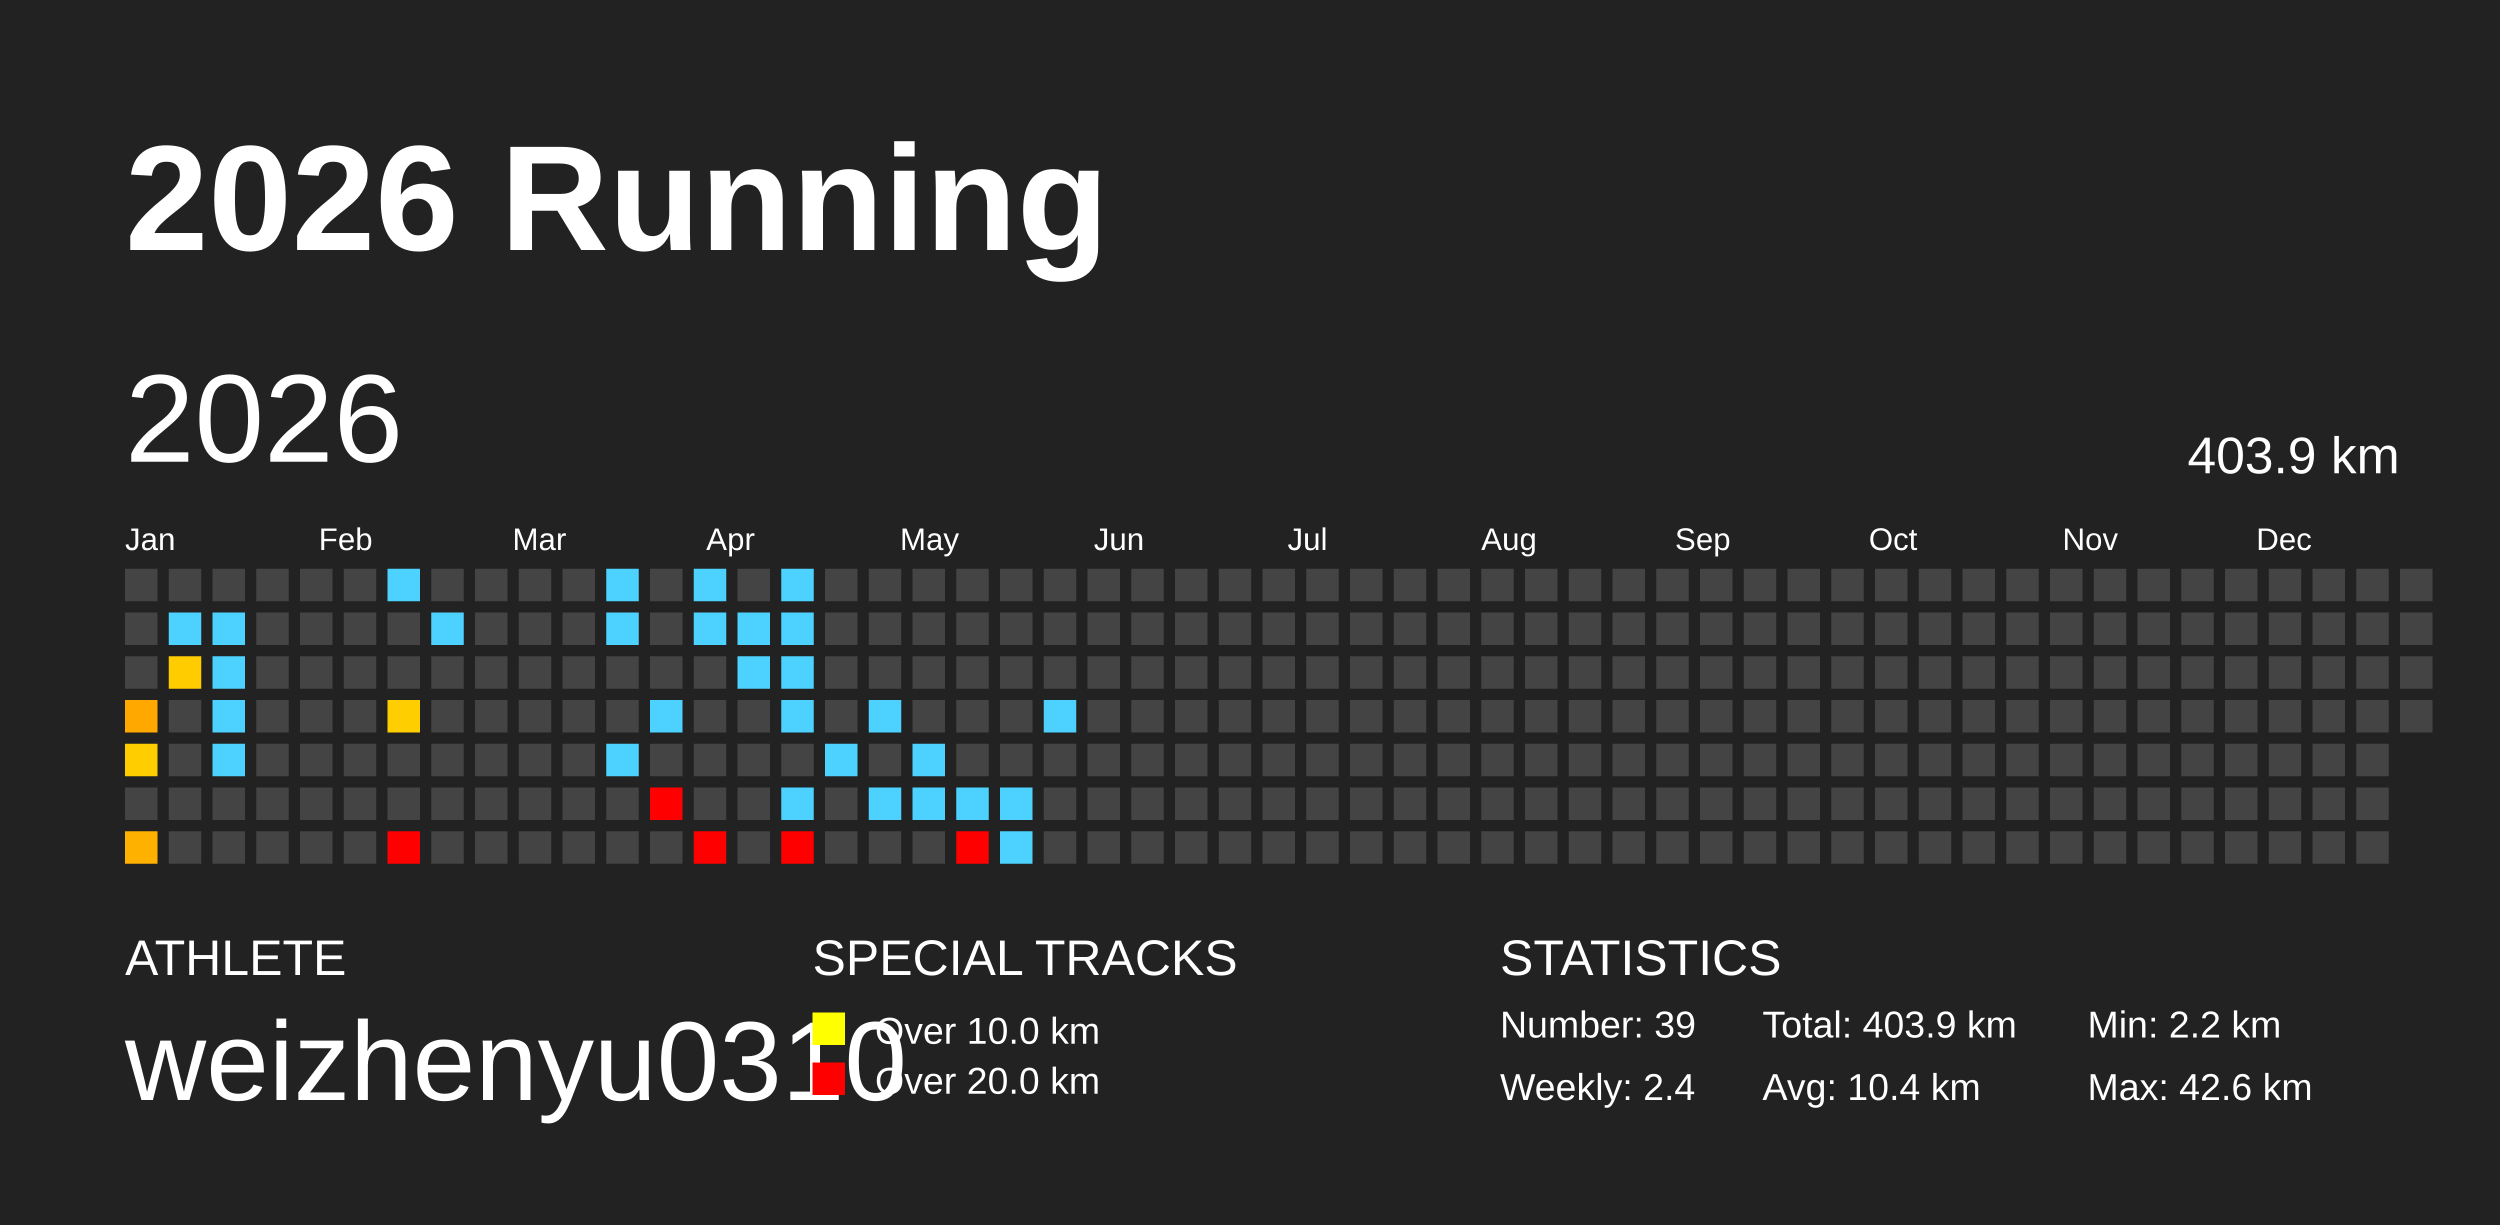
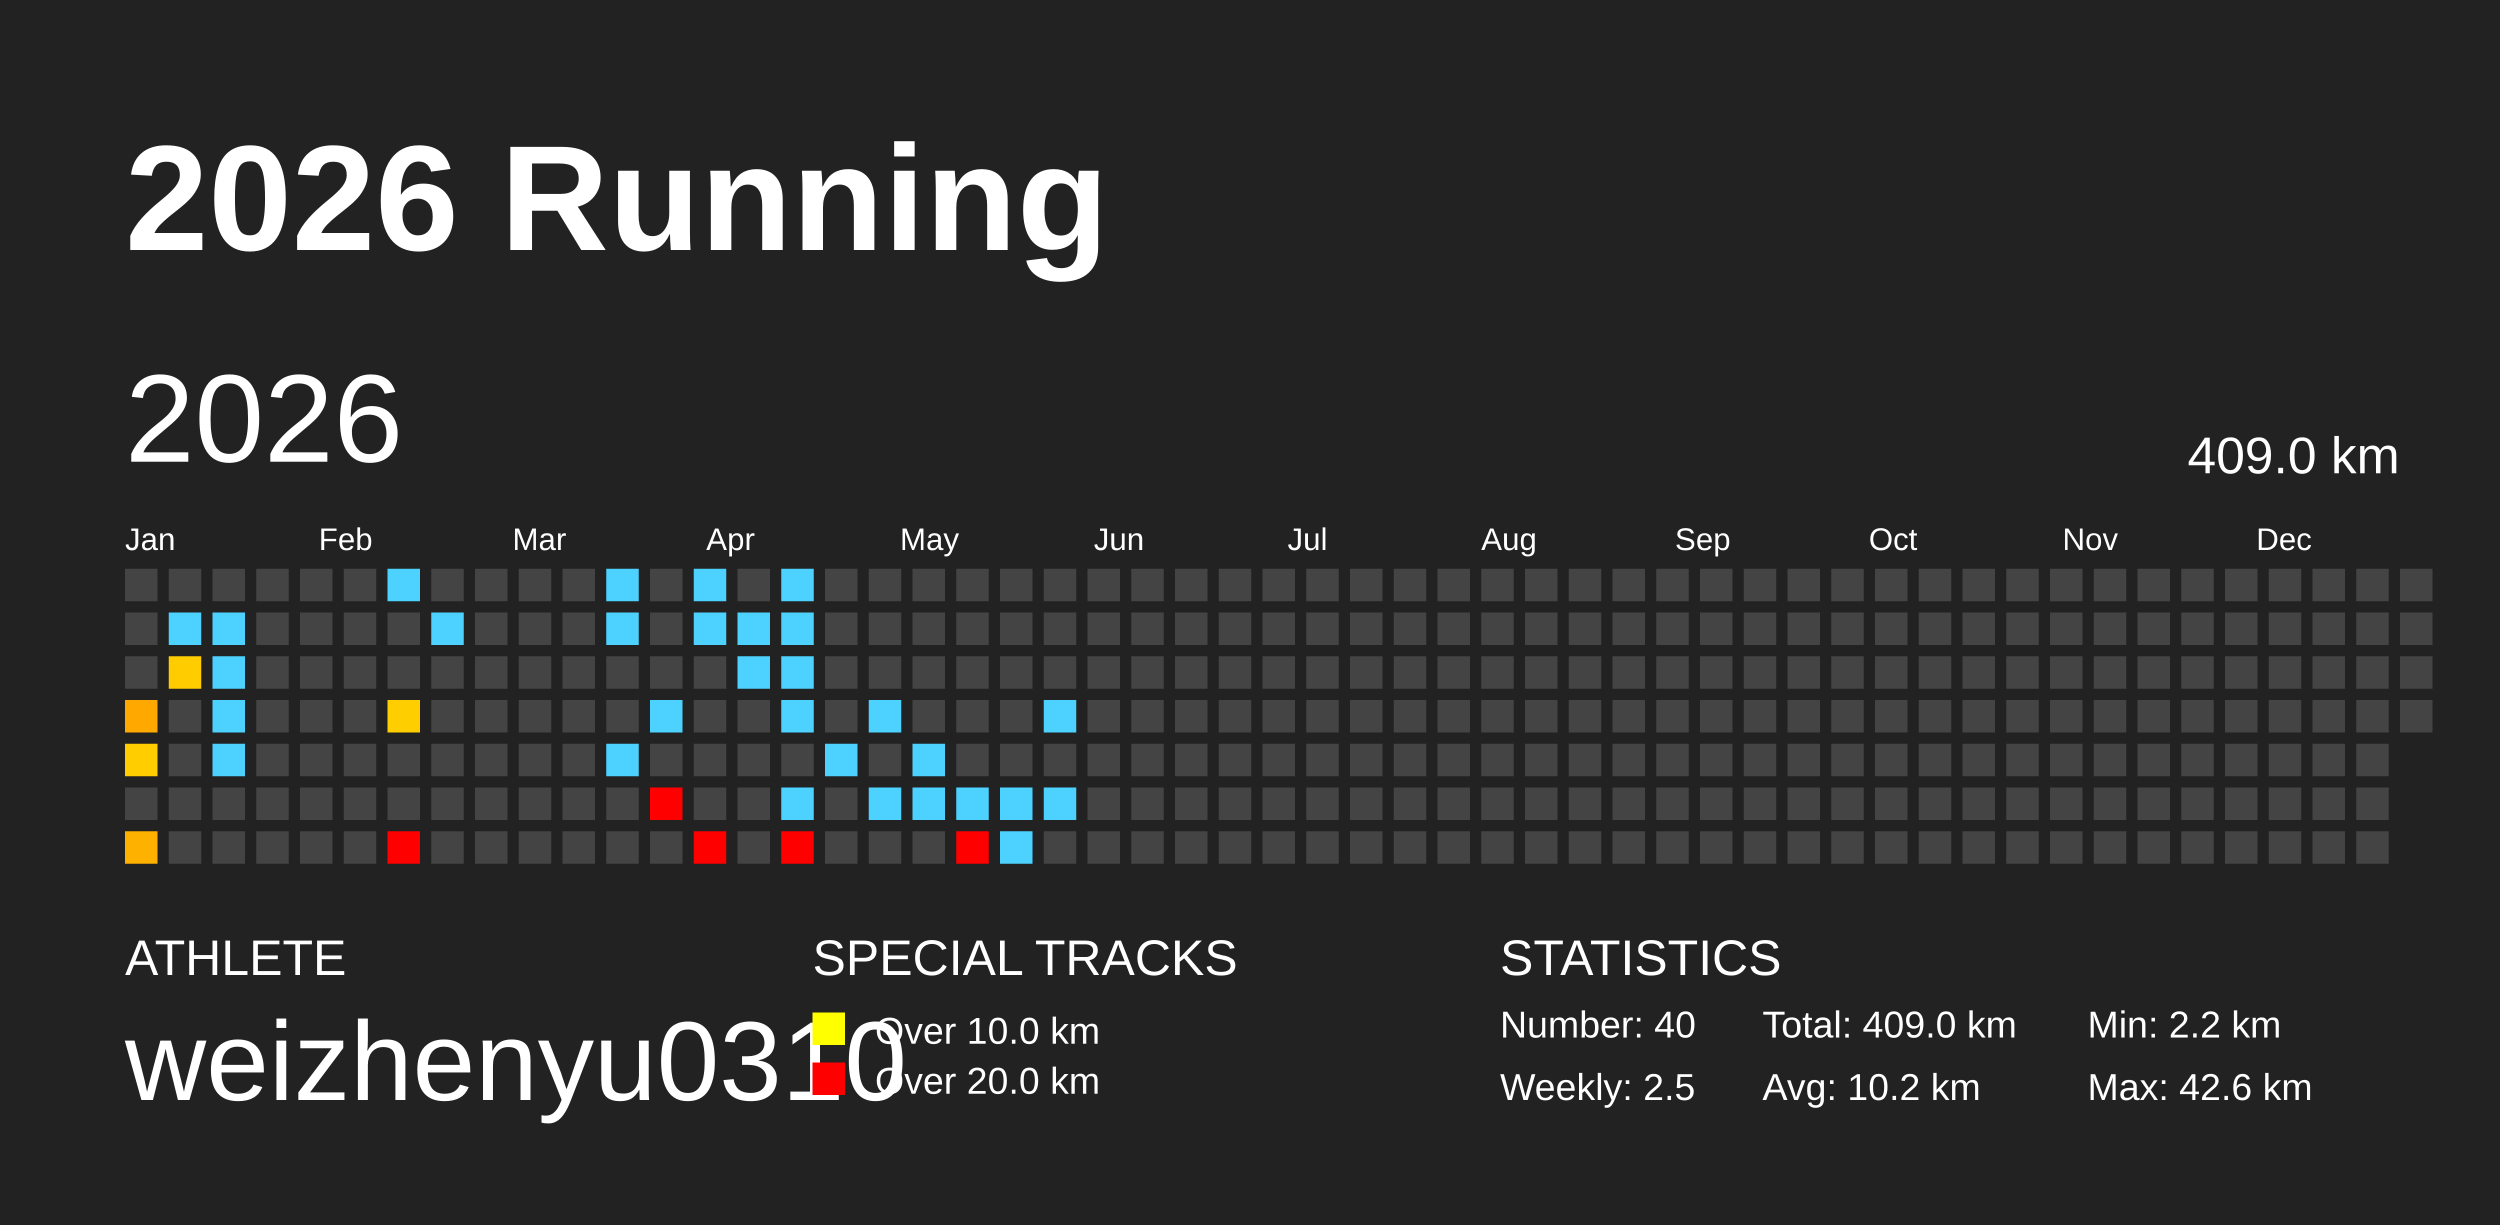
<svg xmlns="http://www.w3.org/2000/svg" baseProfile="full" height="98mm" version="1.1" viewBox="0,0,200,98" width="200mm">
  <defs />
  <rect fill="#222222" height="98" width="200" x="0" y="0" />
  <text fill="#FFFFFF" style="font-size:12px; font-family:Arial; font-weight:bold;" x="10" y="20">2026 Running</text>
  <text fill="#FFFFFF" style="font-size:4px; font-family:Arial" x="10" y="78">ATHLETE</text>
  <text fill="#FFFFFF" style="font-size:9px; font-family:Arial" x="10" y="88">weizhenyu0310</text>
  <text fill="#FFFFFF" style="font-size:4px; font-family:Arial" x="65" y="78">SPECIAL TRACKS</text>
  <rect fill="yellow" height="2.6" width="2.6" x="65" y="81" />
  <text fill="#FFFFFF" style="font-size:3px; font-family:Arial" x="70" y="83.5">Over 10.0 km</text>
  <rect fill="red" height="2.6" width="2.6" x="65" y="85" />
  <text fill="#FFFFFF" style="font-size:3px; font-family:Arial" x="70" y="87.5">Over 20.0 km</text>
  <text fill="#FFFFFF" style="font-size:4px; font-family:Arial" x="120" y="78">STATISTICS</text>
-   <text fill="#FFFFFF" style="font-size:3px; font-family:Arial" x="120" y="83">Number: 39</text>
-   <text fill="#FFFFFF" style="font-size:3px; font-family:Arial" x="120" y="88">Weekly: 2.4</text>
-   <text fill="#FFFFFF" style="font-size:3px; font-family:Arial" x="141" y="83">Total: 403.9 km</text>
-   <text fill="#FFFFFF" style="font-size:3px; font-family:Arial" x="141" y="88">Avg: 10.4 km</text>
+   <text fill="#FFFFFF" style="font-size:3px; font-family:Arial" x="120" y="83">Number: 40</text>
+   <text fill="#FFFFFF" style="font-size:3px; font-family:Arial" x="120" y="88">Weekly: 2.5</text>
+   <text fill="#FFFFFF" style="font-size:3px; font-family:Arial" x="141" y="83">Total: 409.0 km</text>
+   <text fill="#FFFFFF" style="font-size:3px; font-family:Arial" x="141" y="88">Avg: 10.2 km</text>
  <text fill="#FFFFFF" style="font-size:3px; font-family:Arial" x="167" y="83">Min: 2.2 km</text>
  <text fill="#FFFFFF" style="font-size:3px; font-family:Arial" x="167" y="88">Max: 42.6 km</text>
  <text dominant-baseline="hanging" fill="#FFFFFF" style="font-size:10.0px; font-family:Arial;" x="10" y="30">2026</text>
-   <text dominant-baseline="hanging" fill="#FFFFFF" style="font-size:4.125px; font-family:Arial;" x="175" y="35">403.9 km</text>
+   <text dominant-baseline="hanging" fill="#FFFFFF" style="font-size:4.125px; font-family:Arial;" x="175" y="35">409.0 km</text>
  <text fill="#FFFFFF" style="font-size:2.5px; font-family:Arial" x="10.0" y="44">Jan</text>
  <text fill="#FFFFFF" style="font-size:2.5px; font-family:Arial" x="25.5" y="44">Feb</text>
  <text fill="#FFFFFF" style="font-size:2.5px; font-family:Arial" x="41.0" y="44">Mar</text>
  <text fill="#FFFFFF" style="font-size:2.5px; font-family:Arial" x="56.5" y="44">Apr</text>
  <text fill="#FFFFFF" style="font-size:2.5px; font-family:Arial" x="72.0" y="44">May</text>
  <text fill="#FFFFFF" style="font-size:2.5px; font-family:Arial" x="87.5" y="44">Jun</text>
  <text fill="#FFFFFF" style="font-size:2.5px; font-family:Arial" x="103.0" y="44">Jul</text>
  <text fill="#FFFFFF" style="font-size:2.5px; font-family:Arial" x="118.5" y="44">Aug</text>
  <text fill="#FFFFFF" style="font-size:2.5px; font-family:Arial" x="134.0" y="44">Sep</text>
  <text fill="#FFFFFF" style="font-size:2.5px; font-family:Arial" x="149.5" y="44">Oct</text>
  <text fill="#FFFFFF" style="font-size:2.5px; font-family:Arial" x="165.0" y="44">Nov</text>
  <text fill="#FFFFFF" style="font-size:2.5px; font-family:Arial" x="180.5" y="44">Dec</text>
  <rect fill="#444444" height="2.6" width="2.6" x="10.0" y="45.5" />
  <rect fill="#444444" height="2.6" width="2.6" x="10.0" y="49.0" />
  <rect fill="#444444" height="2.6" width="2.6" x="10.0" y="52.5" />
  <rect fill="#ffa800" height="2.6" width="2.6" x="10.0" y="56.0" />
  <rect fill="#ffcd00" height="2.6" width="2.6" x="10.0" y="59.5" />
  <rect fill="#444444" height="2.6" width="2.6" x="10.0" y="63.0" />
  <rect fill="#ffb100" height="2.6" width="2.6" x="10.0" y="66.5" />
  <rect fill="#444444" height="2.6" width="2.6" x="13.5" y="45.5" />
  <rect fill="#4dd2ff" height="2.6" width="2.6" x="13.5" y="49.0" />
  <rect fill="#ffcc00" height="2.6" width="2.6" x="13.5" y="52.5" />
  <rect fill="#444444" height="2.6" width="2.6" x="13.5" y="56.0" />
  <rect fill="#444444" height="2.6" width="2.6" x="13.5" y="59.5" />
  <rect fill="#444444" height="2.6" width="2.6" x="13.5" y="63.0" />
  <rect fill="#444444" height="2.6" width="2.6" x="13.5" y="66.5" />
  <rect fill="#444444" height="2.6" width="2.6" x="17.0" y="45.5" />
  <rect fill="#4dd2ff" height="2.6" width="2.6" x="17.0" y="49.0" />
  <rect fill="#4dd2ff" height="2.6" width="2.6" x="17.0" y="52.5" />
  <rect fill="#4dd2ff" height="2.6" width="2.6" x="17.0" y="56.0" />
  <rect fill="#4dd2ff" height="2.6" width="2.6" x="17.0" y="59.5" />
  <rect fill="#444444" height="2.6" width="2.6" x="17.0" y="63.0" />
  <rect fill="#444444" height="2.6" width="2.6" x="17.0" y="66.5" />
  <rect fill="#444444" height="2.6" width="2.6" x="20.5" y="45.5" />
  <rect fill="#444444" height="2.6" width="2.6" x="20.5" y="49.0" />
  <rect fill="#444444" height="2.6" width="2.6" x="20.5" y="52.5" />
  <rect fill="#444444" height="2.6" width="2.6" x="20.5" y="56.0" />
  <rect fill="#444444" height="2.6" width="2.6" x="20.5" y="59.5" />
  <rect fill="#444444" height="2.6" width="2.6" x="20.5" y="63.0" />
  <rect fill="#444444" height="2.6" width="2.6" x="20.5" y="66.5" />
  <rect fill="#444444" height="2.6" width="2.6" x="24.0" y="45.5" />
  <rect fill="#444444" height="2.6" width="2.6" x="24.0" y="49.0" />
  <rect fill="#444444" height="2.6" width="2.6" x="24.0" y="52.5" />
  <rect fill="#444444" height="2.6" width="2.6" x="24.0" y="56.0" />
  <rect fill="#444444" height="2.6" width="2.6" x="24.0" y="59.5" />
  <rect fill="#444444" height="2.6" width="2.6" x="24.0" y="63.0" />
  <rect fill="#444444" height="2.6" width="2.6" x="24.0" y="66.5" />
  <rect fill="#444444" height="2.6" width="2.6" x="27.5" y="45.5" />
  <rect fill="#444444" height="2.6" width="2.6" x="27.5" y="49.0" />
  <rect fill="#444444" height="2.6" width="2.6" x="27.5" y="52.5" />
  <rect fill="#444444" height="2.6" width="2.6" x="27.5" y="56.0" />
  <rect fill="#444444" height="2.6" width="2.6" x="27.5" y="59.5" />
  <rect fill="#444444" height="2.6" width="2.6" x="27.5" y="63.0" />
  <rect fill="#444444" height="2.6" width="2.6" x="27.5" y="66.5" />
  <rect fill="#4dd2ff" height="2.6" width="2.6" x="31.0" y="45.5" />
  <rect fill="#444444" height="2.6" width="2.6" x="31.0" y="49.0" />
  <rect fill="#444444" height="2.6" width="2.6" x="31.0" y="52.5" />
  <rect fill="#ffce00" height="2.6" width="2.6" x="31.0" y="56.0" />
  <rect fill="#444444" height="2.6" width="2.6" x="31.0" y="59.5" />
  <rect fill="#444444" height="2.6" width="2.6" x="31.0" y="63.0" />
  <rect fill="red" height="2.6" width="2.6" x="31.0" y="66.5" />
  <rect fill="#444444" height="2.6" width="2.6" x="34.5" y="45.5" />
  <rect fill="#4dd2ff" height="2.6" width="2.6" x="34.5" y="49.0" />
  <rect fill="#444444" height="2.6" width="2.6" x="34.5" y="52.5" />
  <rect fill="#444444" height="2.6" width="2.6" x="34.5" y="56.0" />
  <rect fill="#444444" height="2.6" width="2.6" x="34.5" y="59.5" />
  <rect fill="#444444" height="2.6" width="2.6" x="34.5" y="63.0" />
  <rect fill="#444444" height="2.6" width="2.6" x="34.5" y="66.5" />
  <rect fill="#444444" height="2.6" width="2.6" x="38.0" y="45.5" />
  <rect fill="#444444" height="2.6" width="2.6" x="38.0" y="49.0" />
  <rect fill="#444444" height="2.6" width="2.6" x="38.0" y="52.5" />
  <rect fill="#444444" height="2.6" width="2.6" x="38.0" y="56.0" />
  <rect fill="#444444" height="2.6" width="2.6" x="38.0" y="59.5" />
  <rect fill="#444444" height="2.6" width="2.6" x="38.0" y="63.0" />
  <rect fill="#444444" height="2.6" width="2.6" x="38.0" y="66.5" />
  <rect fill="#444444" height="2.6" width="2.6" x="41.5" y="45.5" />
  <rect fill="#444444" height="2.6" width="2.6" x="41.5" y="49.0" />
  <rect fill="#444444" height="2.6" width="2.6" x="41.5" y="52.5" />
  <rect fill="#444444" height="2.6" width="2.6" x="41.5" y="56.0" />
  <rect fill="#444444" height="2.6" width="2.6" x="41.5" y="59.5" />
  <rect fill="#444444" height="2.6" width="2.6" x="41.5" y="63.0" />
  <rect fill="#444444" height="2.6" width="2.6" x="41.5" y="66.5" />
  <rect fill="#444444" height="2.6" width="2.6" x="45.0" y="45.5" />
  <rect fill="#444444" height="2.6" width="2.6" x="45.0" y="49.0" />
  <rect fill="#444444" height="2.6" width="2.6" x="45.0" y="52.5" />
  <rect fill="#444444" height="2.6" width="2.6" x="45.0" y="56.0" />
  <rect fill="#444444" height="2.6" width="2.6" x="45.0" y="59.5" />
  <rect fill="#444444" height="2.6" width="2.6" x="45.0" y="63.0" />
  <rect fill="#444444" height="2.6" width="2.6" x="45.0" y="66.5" />
  <rect fill="#4dd2ff" height="2.6" width="2.6" x="48.5" y="45.5" />
  <rect fill="#4dd2ff" height="2.6" width="2.6" x="48.5" y="49.0" />
  <rect fill="#444444" height="2.6" width="2.6" x="48.5" y="52.5" />
  <rect fill="#444444" height="2.6" width="2.6" x="48.5" y="56.0" />
  <rect fill="#4dd2ff" height="2.6" width="2.6" x="48.5" y="59.5" />
  <rect fill="#444444" height="2.6" width="2.6" x="48.5" y="63.0" />
  <rect fill="#444444" height="2.6" width="2.6" x="48.5" y="66.5" />
  <rect fill="#444444" height="2.6" width="2.6" x="52.0" y="45.5" />
  <rect fill="#444444" height="2.6" width="2.6" x="52.0" y="49.0" />
  <rect fill="#444444" height="2.6" width="2.6" x="52.0" y="52.5" />
  <rect fill="#4dd2ff" height="2.6" width="2.6" x="52.0" y="56.0" />
  <rect fill="#444444" height="2.6" width="2.6" x="52.0" y="59.5" />
  <rect fill="red" height="2.6" width="2.6" x="52.0" y="63.0" />
  <rect fill="#444444" height="2.6" width="2.6" x="52.0" y="66.5" />
  <rect fill="#4dd2ff" height="2.6" width="2.6" x="55.5" y="45.5" />
  <rect fill="#4dd2ff" height="2.6" width="2.6" x="55.5" y="49.0" />
  <rect fill="#444444" height="2.6" width="2.6" x="55.5" y="52.5" />
  <rect fill="#444444" height="2.6" width="2.6" x="55.5" y="56.0" />
  <rect fill="#444444" height="2.6" width="2.6" x="55.5" y="59.5" />
  <rect fill="#444444" height="2.6" width="2.6" x="55.5" y="63.0" />
  <rect fill="red" height="2.6" width="2.6" x="55.5" y="66.5" />
  <rect fill="#444444" height="2.6" width="2.6" x="59.0" y="45.5" />
  <rect fill="#4dd2ff" height="2.6" width="2.6" x="59.0" y="49.0" />
  <rect fill="#4dd2ff" height="2.6" width="2.6" x="59.0" y="52.5" />
  <rect fill="#444444" height="2.6" width="2.6" x="59.0" y="56.0" />
  <rect fill="#444444" height="2.6" width="2.6" x="59.0" y="59.5" />
  <rect fill="#444444" height="2.6" width="2.6" x="59.0" y="63.0" />
  <rect fill="#444444" height="2.6" width="2.6" x="59.0" y="66.5" />
  <rect fill="#4dd2ff" height="2.6" width="2.6" x="62.5" y="45.5" />
  <rect fill="#4dd2ff" height="2.6" width="2.6" x="62.5" y="49.0" />
  <rect fill="#4dd2ff" height="2.6" width="2.6" x="62.5" y="52.5" />
  <rect fill="#4dd2ff" height="2.6" width="2.6" x="62.5" y="56.0" />
  <rect fill="#444444" height="2.6" width="2.6" x="62.5" y="59.5" />
  <rect fill="#4dd2ff" height="2.6" width="2.6" x="62.5" y="63.0" />
  <rect fill="red" height="2.6" width="2.6" x="62.5" y="66.5" />
  <rect fill="#444444" height="2.6" width="2.6" x="66.0" y="45.5" />
  <rect fill="#444444" height="2.6" width="2.6" x="66.0" y="49.0" />
  <rect fill="#444444" height="2.6" width="2.6" x="66.0" y="52.5" />
  <rect fill="#444444" height="2.6" width="2.6" x="66.0" y="56.0" />
  <rect fill="#4dd2ff" height="2.6" width="2.6" x="66.0" y="59.5" />
  <rect fill="#444444" height="2.6" width="2.6" x="66.0" y="63.0" />
  <rect fill="#444444" height="2.6" width="2.6" x="66.0" y="66.5" />
  <rect fill="#444444" height="2.6" width="2.6" x="69.5" y="45.5" />
  <rect fill="#444444" height="2.6" width="2.6" x="69.5" y="49.0" />
  <rect fill="#444444" height="2.6" width="2.6" x="69.5" y="52.5" />
  <rect fill="#4dd2ff" height="2.6" width="2.6" x="69.5" y="56.0" />
  <rect fill="#444444" height="2.6" width="2.6" x="69.5" y="59.5" />
  <rect fill="#4dd2ff" height="2.6" width="2.6" x="69.5" y="63.0" />
  <rect fill="#444444" height="2.6" width="2.6" x="69.5" y="66.5" />
  <rect fill="#444444" height="2.6" width="2.6" x="73.0" y="45.5" />
  <rect fill="#444444" height="2.6" width="2.6" x="73.0" y="49.0" />
  <rect fill="#444444" height="2.6" width="2.6" x="73.0" y="52.5" />
  <rect fill="#444444" height="2.6" width="2.6" x="73.0" y="56.0" />
  <rect fill="#4dd2ff" height="2.6" width="2.6" x="73.0" y="59.5" />
  <rect fill="#4dd2ff" height="2.6" width="2.6" x="73.0" y="63.0" />
  <rect fill="#444444" height="2.6" width="2.6" x="73.0" y="66.5" />
  <rect fill="#444444" height="2.6" width="2.6" x="76.5" y="45.5" />
  <rect fill="#444444" height="2.6" width="2.6" x="76.5" y="49.0" />
  <rect fill="#444444" height="2.6" width="2.6" x="76.5" y="52.5" />
  <rect fill="#444444" height="2.6" width="2.6" x="76.5" y="56.0" />
  <rect fill="#444444" height="2.6" width="2.6" x="76.5" y="59.5" />
  <rect fill="#4dd2ff" height="2.6" width="2.6" x="76.5" y="63.0" />
  <rect fill="red" height="2.6" width="2.6" x="76.5" y="66.5" />
  <rect fill="#444444" height="2.6" width="2.6" x="80.0" y="45.5" />
  <rect fill="#444444" height="2.6" width="2.6" x="80.0" y="49.0" />
  <rect fill="#444444" height="2.6" width="2.6" x="80.0" y="52.5" />
  <rect fill="#444444" height="2.6" width="2.6" x="80.0" y="56.0" />
  <rect fill="#444444" height="2.6" width="2.6" x="80.0" y="59.5" />
  <rect fill="#4dd2ff" height="2.6" width="2.6" x="80.0" y="63.0" />
  <rect fill="#4dd2ff" height="2.6" width="2.6" x="80.0" y="66.5" />
  <rect fill="#444444" height="2.6" width="2.6" x="83.5" y="45.5" />
  <rect fill="#444444" height="2.6" width="2.6" x="83.5" y="49.0" />
  <rect fill="#444444" height="2.6" width="2.6" x="83.5" y="52.5" />
  <rect fill="#4dd2ff" height="2.6" width="2.6" x="83.5" y="56.0" />
  <rect fill="#444444" height="2.6" width="2.6" x="83.5" y="59.5" />
-   <rect fill="#444444" height="2.6" width="2.6" x="83.5" y="63.0" />
+   <rect fill="#4dd2ff" height="2.6" width="2.6" x="83.5" y="63.0" />
  <rect fill="#444444" height="2.6" width="2.6" x="83.5" y="66.5" />
  <rect fill="#444444" height="2.6" width="2.6" x="87.0" y="45.5" />
  <rect fill="#444444" height="2.6" width="2.6" x="87.0" y="49.0" />
  <rect fill="#444444" height="2.6" width="2.6" x="87.0" y="52.5" />
  <rect fill="#444444" height="2.6" width="2.6" x="87.0" y="56.0" />
  <rect fill="#444444" height="2.6" width="2.6" x="87.0" y="59.5" />
  <rect fill="#444444" height="2.6" width="2.6" x="87.0" y="63.0" />
  <rect fill="#444444" height="2.6" width="2.6" x="87.0" y="66.5" />
  <rect fill="#444444" height="2.6" width="2.6" x="90.5" y="45.5" />
  <rect fill="#444444" height="2.6" width="2.6" x="90.5" y="49.0" />
  <rect fill="#444444" height="2.6" width="2.6" x="90.5" y="52.5" />
  <rect fill="#444444" height="2.6" width="2.6" x="90.5" y="56.0" />
  <rect fill="#444444" height="2.6" width="2.6" x="90.5" y="59.5" />
  <rect fill="#444444" height="2.6" width="2.6" x="90.5" y="63.0" />
  <rect fill="#444444" height="2.6" width="2.6" x="90.5" y="66.5" />
  <rect fill="#444444" height="2.6" width="2.6" x="94.0" y="45.5" />
  <rect fill="#444444" height="2.6" width="2.6" x="94.0" y="49.0" />
  <rect fill="#444444" height="2.6" width="2.6" x="94.0" y="52.5" />
  <rect fill="#444444" height="2.6" width="2.6" x="94.0" y="56.0" />
  <rect fill="#444444" height="2.6" width="2.6" x="94.0" y="59.5" />
  <rect fill="#444444" height="2.6" width="2.6" x="94.0" y="63.0" />
  <rect fill="#444444" height="2.6" width="2.6" x="94.0" y="66.5" />
  <rect fill="#444444" height="2.6" width="2.6" x="97.5" y="45.5" />
  <rect fill="#444444" height="2.6" width="2.6" x="97.5" y="49.0" />
  <rect fill="#444444" height="2.6" width="2.6" x="97.5" y="52.5" />
  <rect fill="#444444" height="2.6" width="2.6" x="97.5" y="56.0" />
  <rect fill="#444444" height="2.6" width="2.6" x="97.5" y="59.5" />
  <rect fill="#444444" height="2.6" width="2.6" x="97.5" y="63.0" />
  <rect fill="#444444" height="2.6" width="2.6" x="97.5" y="66.5" />
  <rect fill="#444444" height="2.6" width="2.6" x="101.0" y="45.5" />
  <rect fill="#444444" height="2.6" width="2.6" x="101.0" y="49.0" />
  <rect fill="#444444" height="2.6" width="2.6" x="101.0" y="52.5" />
  <rect fill="#444444" height="2.6" width="2.6" x="101.0" y="56.0" />
  <rect fill="#444444" height="2.6" width="2.6" x="101.0" y="59.5" />
  <rect fill="#444444" height="2.6" width="2.6" x="101.0" y="63.0" />
  <rect fill="#444444" height="2.6" width="2.6" x="101.0" y="66.5" />
  <rect fill="#444444" height="2.6" width="2.6" x="104.5" y="45.5" />
  <rect fill="#444444" height="2.6" width="2.6" x="104.5" y="49.0" />
  <rect fill="#444444" height="2.6" width="2.6" x="104.5" y="52.5" />
  <rect fill="#444444" height="2.6" width="2.6" x="104.5" y="56.0" />
  <rect fill="#444444" height="2.6" width="2.6" x="104.5" y="59.5" />
  <rect fill="#444444" height="2.6" width="2.6" x="104.5" y="63.0" />
  <rect fill="#444444" height="2.6" width="2.6" x="104.5" y="66.5" />
  <rect fill="#444444" height="2.6" width="2.6" x="108.0" y="45.5" />
  <rect fill="#444444" height="2.6" width="2.6" x="108.0" y="49.0" />
  <rect fill="#444444" height="2.6" width="2.6" x="108.0" y="52.5" />
  <rect fill="#444444" height="2.6" width="2.6" x="108.0" y="56.0" />
  <rect fill="#444444" height="2.6" width="2.6" x="108.0" y="59.5" />
  <rect fill="#444444" height="2.6" width="2.6" x="108.0" y="63.0" />
  <rect fill="#444444" height="2.6" width="2.6" x="108.0" y="66.5" />
  <rect fill="#444444" height="2.6" width="2.6" x="111.5" y="45.5" />
  <rect fill="#444444" height="2.6" width="2.6" x="111.5" y="49.0" />
  <rect fill="#444444" height="2.6" width="2.6" x="111.5" y="52.5" />
  <rect fill="#444444" height="2.6" width="2.6" x="111.5" y="56.0" />
  <rect fill="#444444" height="2.6" width="2.6" x="111.5" y="59.5" />
  <rect fill="#444444" height="2.6" width="2.6" x="111.5" y="63.0" />
  <rect fill="#444444" height="2.6" width="2.6" x="111.5" y="66.5" />
  <rect fill="#444444" height="2.6" width="2.6" x="115.0" y="45.5" />
  <rect fill="#444444" height="2.6" width="2.6" x="115.0" y="49.0" />
  <rect fill="#444444" height="2.6" width="2.6" x="115.0" y="52.5" />
  <rect fill="#444444" height="2.6" width="2.6" x="115.0" y="56.0" />
  <rect fill="#444444" height="2.6" width="2.6" x="115.0" y="59.5" />
  <rect fill="#444444" height="2.6" width="2.6" x="115.0" y="63.0" />
  <rect fill="#444444" height="2.6" width="2.6" x="115.0" y="66.5" />
  <rect fill="#444444" height="2.6" width="2.6" x="118.5" y="45.5" />
  <rect fill="#444444" height="2.6" width="2.6" x="118.5" y="49.0" />
  <rect fill="#444444" height="2.6" width="2.6" x="118.5" y="52.5" />
  <rect fill="#444444" height="2.6" width="2.6" x="118.5" y="56.0" />
  <rect fill="#444444" height="2.6" width="2.6" x="118.5" y="59.5" />
  <rect fill="#444444" height="2.6" width="2.6" x="118.5" y="63.0" />
  <rect fill="#444444" height="2.6" width="2.6" x="118.5" y="66.5" />
  <rect fill="#444444" height="2.6" width="2.6" x="122.0" y="45.5" />
  <rect fill="#444444" height="2.6" width="2.6" x="122.0" y="49.0" />
  <rect fill="#444444" height="2.6" width="2.6" x="122.0" y="52.5" />
  <rect fill="#444444" height="2.6" width="2.6" x="122.0" y="56.0" />
  <rect fill="#444444" height="2.6" width="2.6" x="122.0" y="59.5" />
  <rect fill="#444444" height="2.6" width="2.6" x="122.0" y="63.0" />
  <rect fill="#444444" height="2.6" width="2.6" x="122.0" y="66.5" />
  <rect fill="#444444" height="2.6" width="2.6" x="125.5" y="45.5" />
  <rect fill="#444444" height="2.6" width="2.6" x="125.5" y="49.0" />
  <rect fill="#444444" height="2.6" width="2.6" x="125.5" y="52.5" />
  <rect fill="#444444" height="2.6" width="2.6" x="125.5" y="56.0" />
  <rect fill="#444444" height="2.6" width="2.6" x="125.5" y="59.5" />
  <rect fill="#444444" height="2.6" width="2.6" x="125.5" y="63.0" />
  <rect fill="#444444" height="2.6" width="2.6" x="125.5" y="66.5" />
  <rect fill="#444444" height="2.6" width="2.6" x="129.0" y="45.5" />
  <rect fill="#444444" height="2.6" width="2.6" x="129.0" y="49.0" />
  <rect fill="#444444" height="2.6" width="2.6" x="129.0" y="52.5" />
  <rect fill="#444444" height="2.6" width="2.6" x="129.0" y="56.0" />
  <rect fill="#444444" height="2.6" width="2.6" x="129.0" y="59.5" />
  <rect fill="#444444" height="2.6" width="2.6" x="129.0" y="63.0" />
  <rect fill="#444444" height="2.6" width="2.6" x="129.0" y="66.5" />
  <rect fill="#444444" height="2.6" width="2.6" x="132.5" y="45.5" />
  <rect fill="#444444" height="2.6" width="2.6" x="132.5" y="49.0" />
  <rect fill="#444444" height="2.6" width="2.6" x="132.5" y="52.5" />
  <rect fill="#444444" height="2.6" width="2.6" x="132.5" y="56.0" />
  <rect fill="#444444" height="2.6" width="2.6" x="132.5" y="59.5" />
  <rect fill="#444444" height="2.6" width="2.6" x="132.5" y="63.0" />
  <rect fill="#444444" height="2.6" width="2.6" x="132.5" y="66.5" />
  <rect fill="#444444" height="2.6" width="2.6" x="136.0" y="45.5" />
  <rect fill="#444444" height="2.6" width="2.6" x="136.0" y="49.0" />
  <rect fill="#444444" height="2.6" width="2.6" x="136.0" y="52.5" />
  <rect fill="#444444" height="2.6" width="2.6" x="136.0" y="56.0" />
  <rect fill="#444444" height="2.6" width="2.6" x="136.0" y="59.5" />
  <rect fill="#444444" height="2.6" width="2.6" x="136.0" y="63.0" />
  <rect fill="#444444" height="2.6" width="2.6" x="136.0" y="66.5" />
  <rect fill="#444444" height="2.6" width="2.6" x="139.5" y="45.5" />
  <rect fill="#444444" height="2.6" width="2.6" x="139.5" y="49.0" />
  <rect fill="#444444" height="2.6" width="2.6" x="139.5" y="52.5" />
  <rect fill="#444444" height="2.6" width="2.6" x="139.5" y="56.0" />
  <rect fill="#444444" height="2.6" width="2.6" x="139.5" y="59.5" />
  <rect fill="#444444" height="2.6" width="2.6" x="139.5" y="63.0" />
  <rect fill="#444444" height="2.6" width="2.6" x="139.5" y="66.5" />
  <rect fill="#444444" height="2.6" width="2.6" x="143.0" y="45.5" />
  <rect fill="#444444" height="2.6" width="2.6" x="143.0" y="49.0" />
  <rect fill="#444444" height="2.6" width="2.6" x="143.0" y="52.5" />
  <rect fill="#444444" height="2.6" width="2.6" x="143.0" y="56.0" />
  <rect fill="#444444" height="2.6" width="2.6" x="143.0" y="59.5" />
  <rect fill="#444444" height="2.6" width="2.6" x="143.0" y="63.0" />
  <rect fill="#444444" height="2.6" width="2.6" x="143.0" y="66.5" />
  <rect fill="#444444" height="2.6" width="2.6" x="146.5" y="45.5" />
  <rect fill="#444444" height="2.6" width="2.6" x="146.5" y="49.0" />
  <rect fill="#444444" height="2.6" width="2.6" x="146.5" y="52.5" />
  <rect fill="#444444" height="2.6" width="2.6" x="146.5" y="56.0" />
  <rect fill="#444444" height="2.6" width="2.6" x="146.5" y="59.5" />
  <rect fill="#444444" height="2.6" width="2.6" x="146.5" y="63.0" />
  <rect fill="#444444" height="2.6" width="2.6" x="146.5" y="66.5" />
  <rect fill="#444444" height="2.6" width="2.6" x="150.0" y="45.5" />
  <rect fill="#444444" height="2.6" width="2.6" x="150.0" y="49.0" />
  <rect fill="#444444" height="2.6" width="2.6" x="150.0" y="52.5" />
  <rect fill="#444444" height="2.6" width="2.6" x="150.0" y="56.0" />
  <rect fill="#444444" height="2.6" width="2.6" x="150.0" y="59.5" />
  <rect fill="#444444" height="2.6" width="2.6" x="150.0" y="63.0" />
  <rect fill="#444444" height="2.6" width="2.6" x="150.0" y="66.5" />
  <rect fill="#444444" height="2.6" width="2.6" x="153.5" y="45.5" />
  <rect fill="#444444" height="2.6" width="2.6" x="153.5" y="49.0" />
  <rect fill="#444444" height="2.6" width="2.6" x="153.5" y="52.5" />
  <rect fill="#444444" height="2.6" width="2.6" x="153.5" y="56.0" />
  <rect fill="#444444" height="2.6" width="2.6" x="153.5" y="59.5" />
  <rect fill="#444444" height="2.6" width="2.6" x="153.5" y="63.0" />
  <rect fill="#444444" height="2.6" width="2.6" x="153.5" y="66.5" />
  <rect fill="#444444" height="2.6" width="2.6" x="157.0" y="45.5" />
  <rect fill="#444444" height="2.6" width="2.6" x="157.0" y="49.0" />
  <rect fill="#444444" height="2.6" width="2.6" x="157.0" y="52.5" />
  <rect fill="#444444" height="2.6" width="2.6" x="157.0" y="56.0" />
  <rect fill="#444444" height="2.6" width="2.6" x="157.0" y="59.5" />
  <rect fill="#444444" height="2.6" width="2.6" x="157.0" y="63.0" />
  <rect fill="#444444" height="2.6" width="2.6" x="157.0" y="66.5" />
  <rect fill="#444444" height="2.6" width="2.6" x="160.5" y="45.5" />
  <rect fill="#444444" height="2.6" width="2.6" x="160.5" y="49.0" />
  <rect fill="#444444" height="2.6" width="2.6" x="160.5" y="52.5" />
  <rect fill="#444444" height="2.6" width="2.6" x="160.5" y="56.0" />
  <rect fill="#444444" height="2.6" width="2.6" x="160.5" y="59.5" />
  <rect fill="#444444" height="2.6" width="2.6" x="160.5" y="63.0" />
  <rect fill="#444444" height="2.6" width="2.6" x="160.5" y="66.5" />
  <rect fill="#444444" height="2.6" width="2.6" x="164.0" y="45.5" />
  <rect fill="#444444" height="2.6" width="2.6" x="164.0" y="49.0" />
  <rect fill="#444444" height="2.6" width="2.6" x="164.0" y="52.5" />
  <rect fill="#444444" height="2.6" width="2.6" x="164.0" y="56.0" />
  <rect fill="#444444" height="2.6" width="2.6" x="164.0" y="59.5" />
  <rect fill="#444444" height="2.6" width="2.6" x="164.0" y="63.0" />
  <rect fill="#444444" height="2.6" width="2.6" x="164.0" y="66.5" />
  <rect fill="#444444" height="2.6" width="2.6" x="167.5" y="45.5" />
  <rect fill="#444444" height="2.6" width="2.6" x="167.5" y="49.0" />
  <rect fill="#444444" height="2.6" width="2.6" x="167.5" y="52.5" />
  <rect fill="#444444" height="2.6" width="2.6" x="167.5" y="56.0" />
  <rect fill="#444444" height="2.6" width="2.6" x="167.5" y="59.5" />
  <rect fill="#444444" height="2.6" width="2.6" x="167.5" y="63.0" />
  <rect fill="#444444" height="2.6" width="2.6" x="167.5" y="66.5" />
  <rect fill="#444444" height="2.6" width="2.6" x="171.0" y="45.5" />
  <rect fill="#444444" height="2.6" width="2.6" x="171.0" y="49.0" />
  <rect fill="#444444" height="2.6" width="2.6" x="171.0" y="52.5" />
  <rect fill="#444444" height="2.6" width="2.6" x="171.0" y="56.0" />
  <rect fill="#444444" height="2.6" width="2.6" x="171.0" y="59.5" />
  <rect fill="#444444" height="2.6" width="2.6" x="171.0" y="63.0" />
  <rect fill="#444444" height="2.6" width="2.6" x="171.0" y="66.5" />
  <rect fill="#444444" height="2.6" width="2.6" x="174.5" y="45.5" />
  <rect fill="#444444" height="2.6" width="2.6" x="174.5" y="49.0" />
  <rect fill="#444444" height="2.6" width="2.6" x="174.5" y="52.5" />
  <rect fill="#444444" height="2.6" width="2.6" x="174.5" y="56.0" />
  <rect fill="#444444" height="2.6" width="2.6" x="174.5" y="59.5" />
  <rect fill="#444444" height="2.6" width="2.6" x="174.5" y="63.0" />
  <rect fill="#444444" height="2.6" width="2.6" x="174.5" y="66.5" />
  <rect fill="#444444" height="2.6" width="2.6" x="178.0" y="45.5" />
  <rect fill="#444444" height="2.6" width="2.6" x="178.0" y="49.0" />
  <rect fill="#444444" height="2.6" width="2.6" x="178.0" y="52.5" />
  <rect fill="#444444" height="2.6" width="2.6" x="178.0" y="56.0" />
  <rect fill="#444444" height="2.6" width="2.6" x="178.0" y="59.5" />
  <rect fill="#444444" height="2.6" width="2.6" x="178.0" y="63.0" />
  <rect fill="#444444" height="2.6" width="2.6" x="178.0" y="66.5" />
  <rect fill="#444444" height="2.6" width="2.6" x="181.5" y="45.5" />
  <rect fill="#444444" height="2.6" width="2.6" x="181.5" y="49.0" />
  <rect fill="#444444" height="2.6" width="2.6" x="181.5" y="52.5" />
  <rect fill="#444444" height="2.6" width="2.6" x="181.5" y="56.0" />
  <rect fill="#444444" height="2.6" width="2.6" x="181.5" y="59.5" />
  <rect fill="#444444" height="2.6" width="2.6" x="181.5" y="63.0" />
  <rect fill="#444444" height="2.6" width="2.6" x="181.5" y="66.5" />
  <rect fill="#444444" height="2.6" width="2.6" x="185.0" y="45.5" />
  <rect fill="#444444" height="2.6" width="2.6" x="185.0" y="49.0" />
  <rect fill="#444444" height="2.6" width="2.6" x="185.0" y="52.5" />
  <rect fill="#444444" height="2.6" width="2.6" x="185.0" y="56.0" />
  <rect fill="#444444" height="2.6" width="2.6" x="185.0" y="59.5" />
  <rect fill="#444444" height="2.6" width="2.6" x="185.0" y="63.0" />
  <rect fill="#444444" height="2.6" width="2.6" x="185.0" y="66.5" />
  <rect fill="#444444" height="2.6" width="2.6" x="188.5" y="45.5" />
  <rect fill="#444444" height="2.6" width="2.6" x="188.5" y="49.0" />
  <rect fill="#444444" height="2.6" width="2.6" x="188.5" y="52.5" />
  <rect fill="#444444" height="2.6" width="2.6" x="188.5" y="56.0" />
  <rect fill="#444444" height="2.6" width="2.6" x="188.5" y="59.5" />
  <rect fill="#444444" height="2.6" width="2.6" x="188.5" y="63.0" />
  <rect fill="#444444" height="2.6" width="2.6" x="188.5" y="66.5" />
  <rect fill="#444444" height="2.6" width="2.6" x="192.0" y="45.5" />
  <rect fill="#444444" height="2.6" width="2.6" x="192.0" y="49.0" />
  <rect fill="#444444" height="2.6" width="2.6" x="192.0" y="52.5" />
  <rect fill="#444444" height="2.6" width="2.6" x="192.0" y="56.0" />
</svg>
